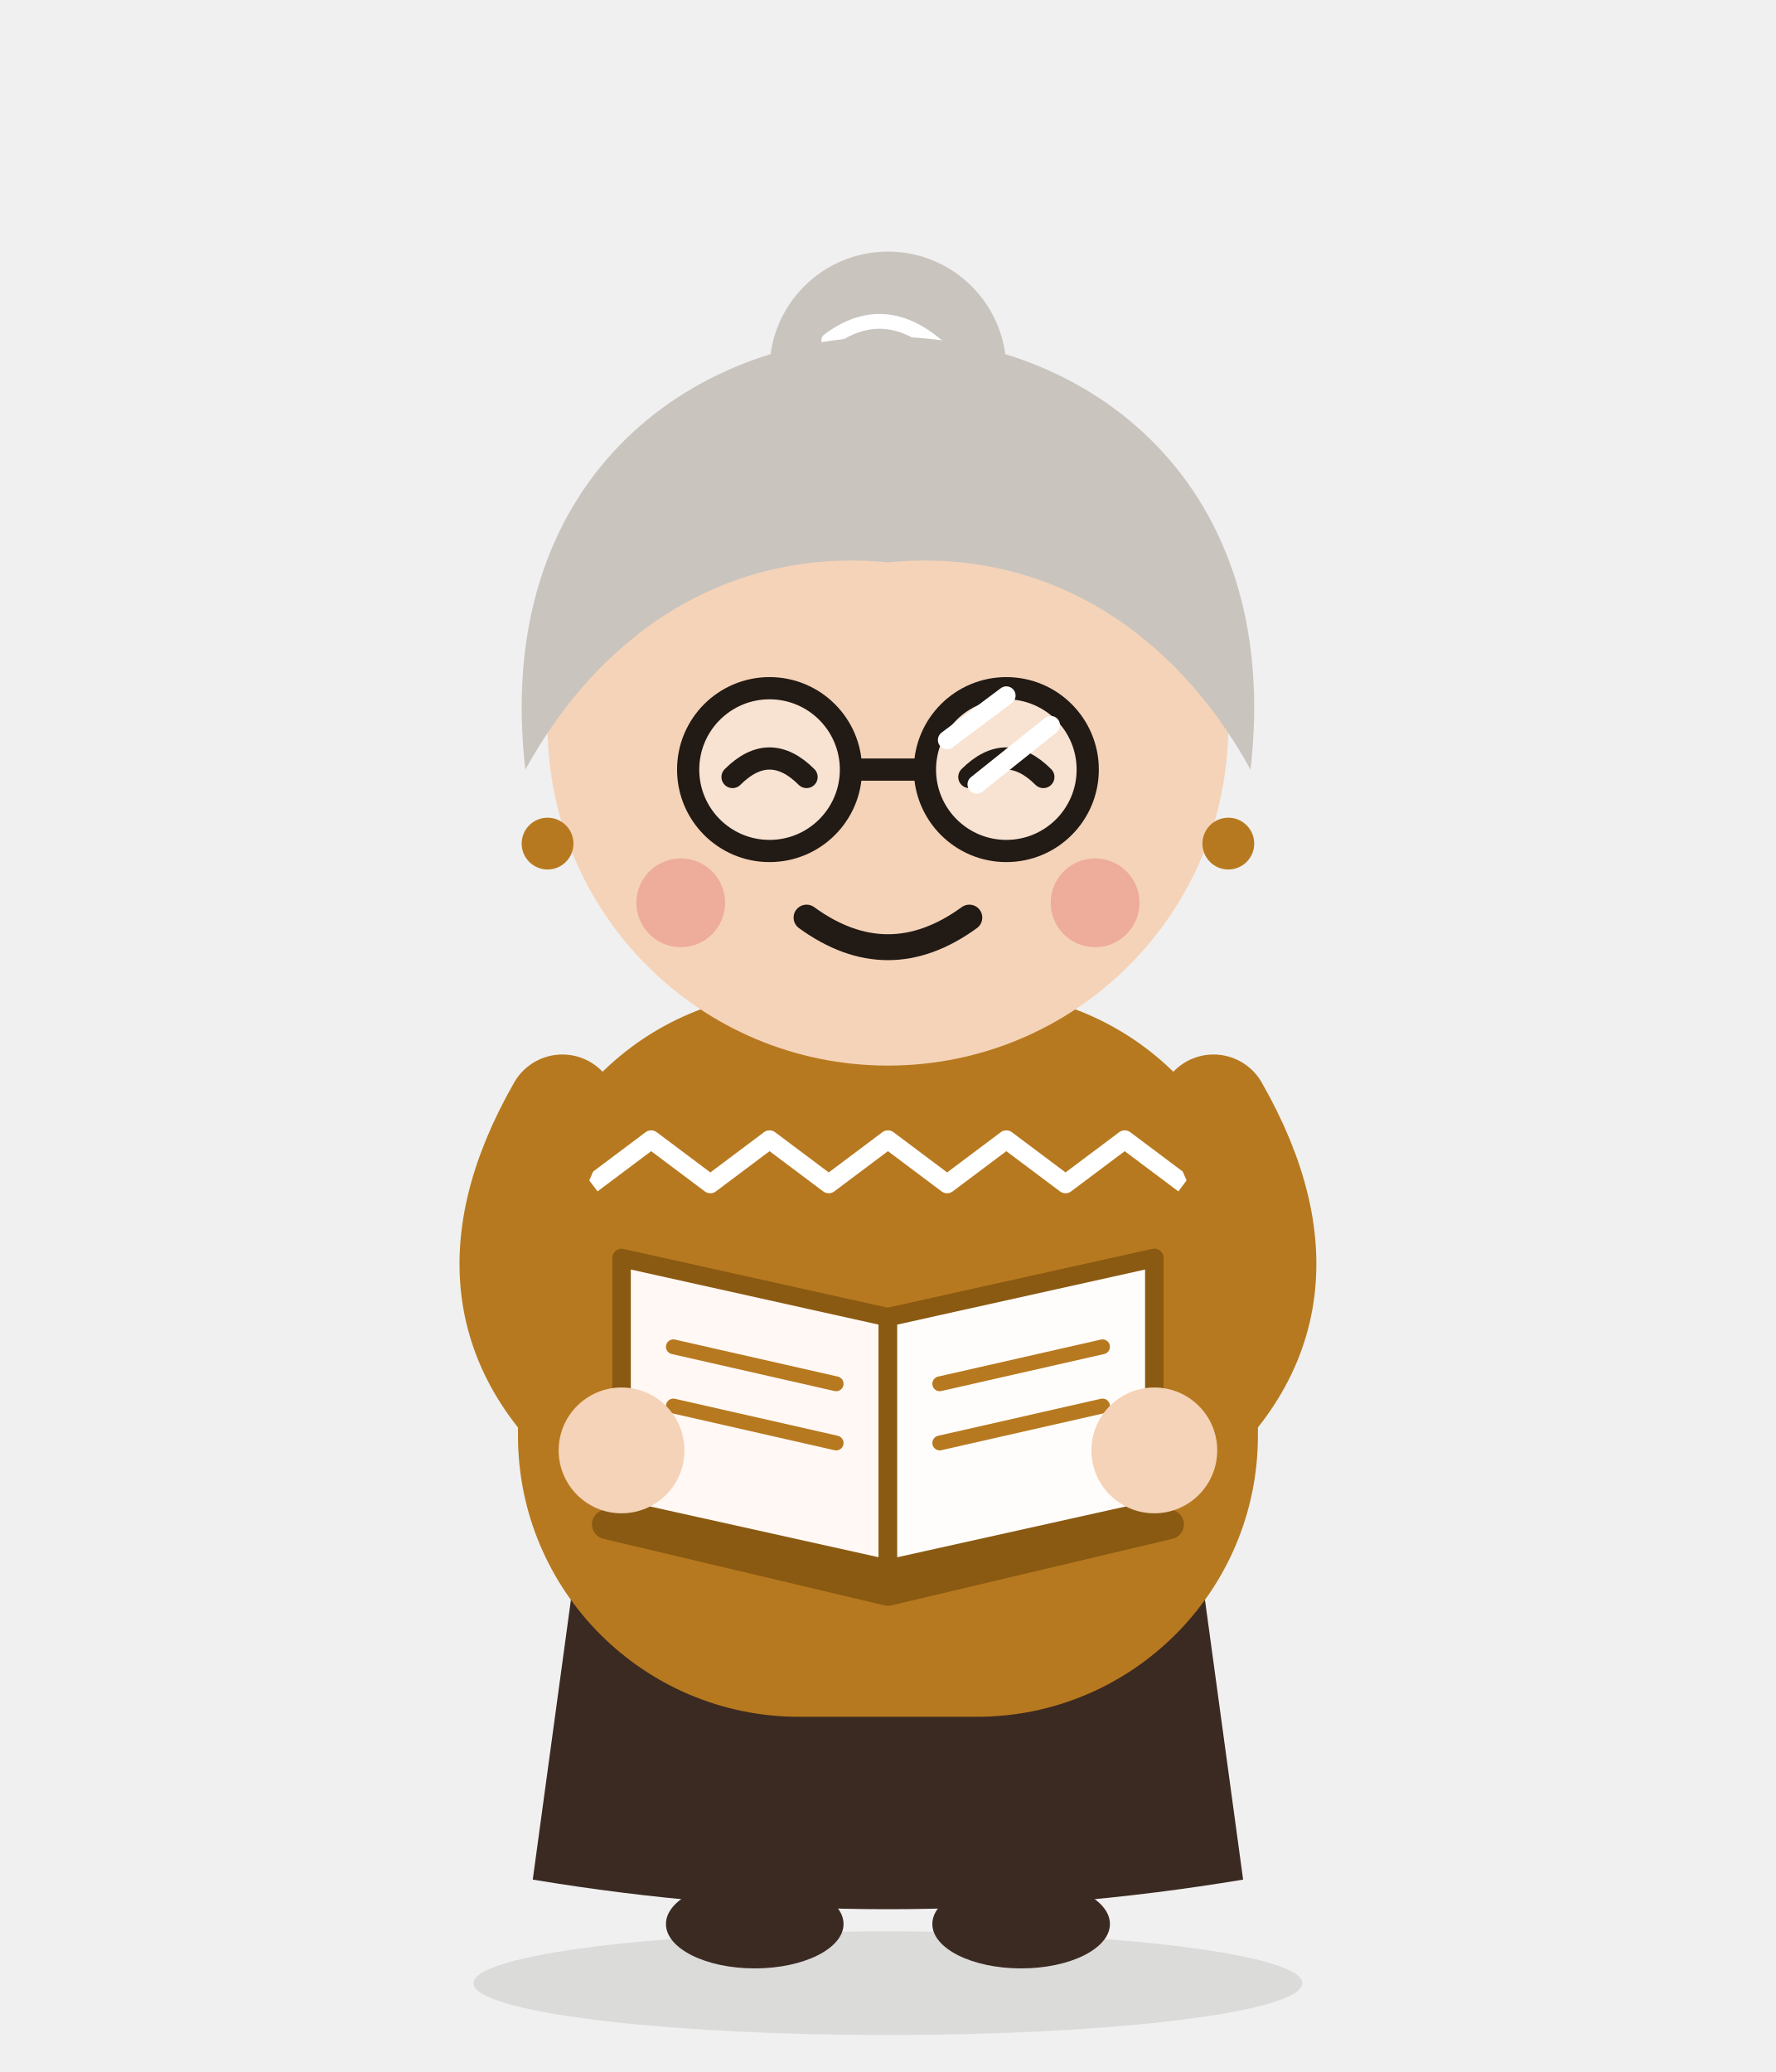
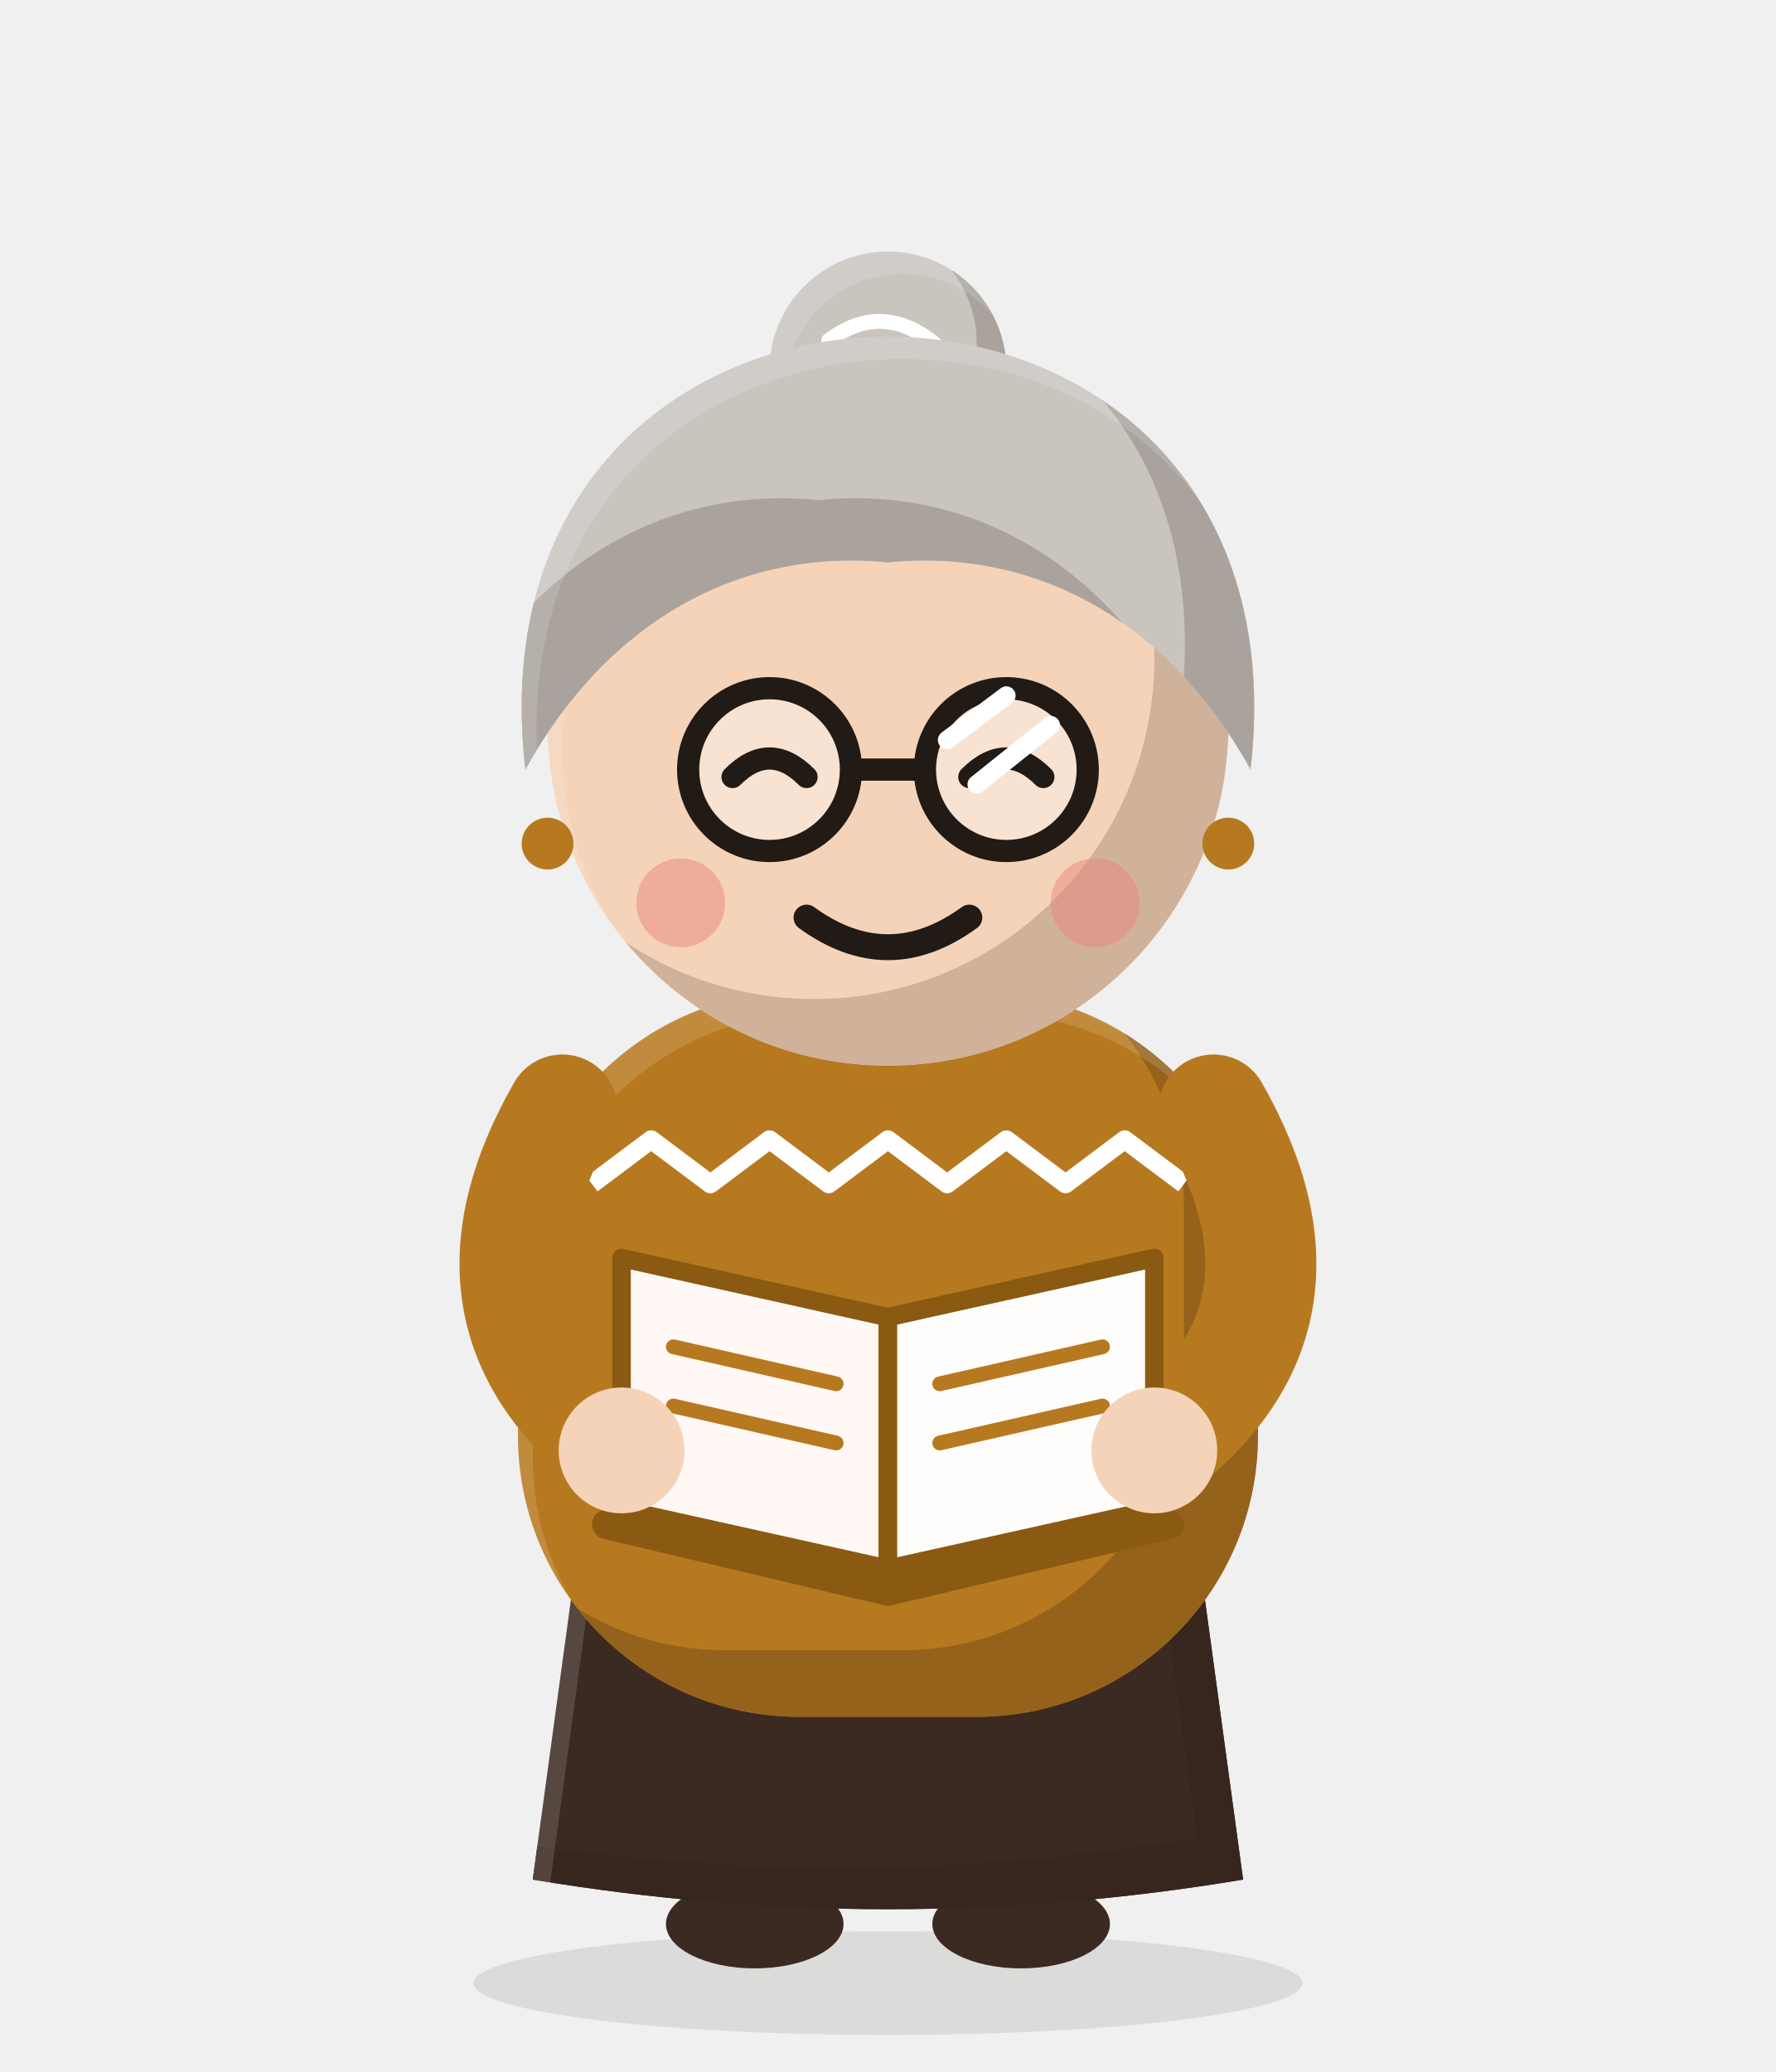
<svg xmlns="http://www.w3.org/2000/svg" viewBox="0 0 240 280" role="img" aria-label="Maite pasando una página del libro" width="240" height="280">
  <ellipse cx="120" cy="268" rx="56" ry="7" fill="#211A15" opacity="0.1" />
  <ellipse cx="102" cy="260" rx="12" ry="6" fill="#3B2A22" />
  <ellipse cx="138" cy="260" rx="12" ry="6" fill="#3B2A22" />
  <path d="M78 210 L162 210 L168 254 Q120 262 72 254 Z" fill="#3B2A22" />
+   <g data-depth-generated="">
+     <clipPath id="maite-hola-5">
+       <path d="M78 210 L162 210 L168 254 Q120 262 72 254 Z" />
+     </clipPath>
+     <g clip-path="url(#maite-hola-5)">
+       <path d="M32 170 H208 V302 H32 Z M71.76 204.38 L155.76 204.38 L161.76 248.38 Q113.76 256.38 65.76 248.38 Z" fill-rule="evenodd" fill="#36261E" />
+       <path d="M32 170 H208 V302 H32 Z M80 213 L164 213 L170 257 Q122 265 74 257 Z" fill-rule="evenodd" fill="#FFFFFF" opacity="0.14" />
+     </g>
+   </g>
  <g data-motion="Breathe" data-pivot="120 250">
    <rect x="70" y="134" width="100" height="98" rx="38" fill="#B7791F" />
+     <g data-depth-generated="">
+       <clipPath id="maite-hola-4">
+         <path d="M108,134 h24 a38,38 0 0,1 38,38 v22 a38,38 0 0,1 -38,38 h-24 a38,38 0 0,1 -38,-38 v-22 a38,38 0 0,1 38,-38 Z" />
+       </clipPath>
+       <g clip-path="url(#maite-hola-4)">
+         <path d="M-8 56 H248 V310 H-8 Z M98 125 h24 a38 38 0 0 1 38 38 v22 a38 38 0 0 1 -38 38 h-24 a38 38 0 0 1 -38 -38 v-22 a38 38 0 0 1 38 -38 Z" fill-rule="evenodd" fill="#95621C" />
+         <path d="M-8 56 H248 V310 H-8 Z M110 137 h24 a38 38 0 0 1 38 38 v22 a38 38 0 0 1 -38 38 h-24 a38 38 0 0 1 -38 -38 v-22 a38 38 0 0 1 38 -38 Z" fill-rule="evenodd" fill="#FFFFFF" opacity="0.14" />
+       </g>
+     </g>
    <path d="M80 160 l8 -6 8 6 8 -6 8 6 8 -6 8 6 8 -6 8 6 8 -6 8 6" fill="none" stroke="#FFFFFF" stroke-width="2.5" stroke-linejoin="round" />
    <path d="M76 150 Q60 178 84 196" fill="none" stroke="#B7791F" stroke-width="15" stroke-linecap="round" />
    <path d="M164 150 Q180 178 156 196" fill="none" stroke="#B7791F" stroke-width="15" stroke-linecap="round" />
    <path d="M84 170 L120 178 L120 212 L84 204 Z" fill="#FFF8F5" stroke="#8A5A12" stroke-width="2.5" stroke-linejoin="round" />
    <path d="M120 178 L156 170 L156 204 L120 212 Z" fill="#FFF8F5" stroke="#8A5A12" stroke-width="2.5" stroke-linejoin="round" />
    <path d="M91 182 L113 187 M91 190 L113 195 M127 187 L149 182 M127 195 L149 190" stroke="#B7791F" stroke-width="2" stroke-linecap="round" />
    <g data-motion="PageFlip" data-pivot="120 195">
      <path d="M120 178 L156 170 L156 204 L120 212 Z" fill="#FFFDFB" stroke="#8A5A12" stroke-width="2.5" stroke-linejoin="round" />
      <path d="M127 187 L149 182 M127 195 L149 190" stroke="#B7791F" stroke-width="2" stroke-linecap="round" />
    </g>
    <path d="M82 206 L120 215 L158 206" fill="none" stroke="#8A5A12" stroke-width="4" stroke-linecap="round" stroke-linejoin="round" />
    <circle cx="84" cy="196" r="8.5" fill="#F5D3B8" />
    <circle cx="156" cy="196" r="8.5" fill="#F5D3B8" />
    <g data-motion="ReadTilt" data-pivot="120 142">
      <circle cx="120" cy="50" r="16" fill="#C9C4BE" />
+       <g data-depth-generated="">
+         <clipPath id="maite-hola-3">
+           <path d="M104,50 a16,16 0 1,0 32,0 a16,16 0 1,0 -32,0 Z" />
+         </clipPath>
+         <g clip-path="url(#maite-hola-3)">
+           <path d="M48 -6 H192 V106 H48 Z M100 46.4 a16 16 0 1 0 32 0 a16 16 0 1 0 -32 0 Z" fill-rule="evenodd" fill="#AAA39D" />
+           <path d="M48 -6 H192 V106 H48 Z M106 53 a16 16 0 1 0 32 0 a16 16 0 1 0 -32 0 Z" fill-rule="evenodd" fill="#FFFFFF" opacity="0.14" />
+         </g>
+       </g>
      <path d="M112 46 Q120 40 128 48" fill="none" stroke="#FFFFFF" stroke-width="2" stroke-linecap="round" />
      <circle cx="120" cy="98" r="46" fill="#F5D3B8" />
+       <g data-depth-generated="">
+         <clipPath id="maite-hola-2">
+           <path d="M74,98 a46,46 0 1,0 92,0 a46,46 0 1,0 -92,0 Z" />
+         </clipPath>
+         <g clip-path="url(#maite-hola-2)">
+           <path d="M-12 12 H252 V184 H-12 Z M64 89 a46 46 0 1 0 92 0 a46 46 0 1 0 -92 0 Z" fill-rule="evenodd" fill="#D0B19A" />
+           <path d="M-12 12 H252 V184 H-12 Z M76 101 a46 46 0 1 0 92 0 a46 46 0 1 0 -92 0 Z" fill-rule="evenodd" fill="#FFFFFF" opacity="0.14" />
+         </g>
+       </g>
      <path d="M71 104 C62 26 178 26 169 104 C158 84 140 74 120 76 C100 74 82 84 71 104 Z" fill="#C9C4BE" />
+       <g data-depth-generated="">
+         <clipPath id="maite-hola-1">
+           <path d="M71 104 C62 26 178 26 169 104 C158 84 140 74 120 76 C100 74 82 84 71 104 Z" />
+         </clipPath>
+         <g clip-path="url(#maite-hola-1)">
+           <path d="M22 -14 H218 V144 H22 Z M61.64 95.58 C52.64 17.58 168.64 17.58 159.64 95.58 C148.64 75.58 130.64 65.58 110.64 67.58 C90.64 65.58 72.64 75.58 61.64 95.58 Z" fill-rule="evenodd" fill="#AAA39D" />
+           <path d="M22 -14 H218 V144 H22 Z M73 107 C64 29 180 29 171 107 C160 87 142 77 122 79 C102 77 84 87 73 107 Z" fill-rule="evenodd" fill="#FFFFFF" opacity="0.14" />
+         </g>
+       </g>
      <circle cx="74" cy="114" r="3.5" fill="#B7791F" />
      <circle cx="166" cy="114" r="3.5" fill="#B7791F" />
      <circle cx="104" cy="104" r="11" fill="#FFFFFF" fill-opacity="0.35" stroke="#211A15" stroke-width="3" />
      <circle cx="136" cy="104" r="11" fill="#FFFFFF" fill-opacity="0.35" stroke="#211A15" stroke-width="3" />
      <path d="M115 104 L125 104" stroke="#211A15" stroke-width="3" />
      <g>
        <path d="M99 105 Q104 100 109 105 M131 105 Q136 100 141 105" fill="none" stroke="#211A15" stroke-width="3" stroke-linecap="round" />
      </g>
      <g data-motion="Glint" data-pivot="135 100">
        <path d="M128 100 L136 94 M132 106 L142 98" stroke="#FFFFFF" stroke-width="2.5" stroke-linecap="round" />
      </g>
      <circle cx="92" cy="122" r="6" fill="#E8857C" opacity="0.5" />
      <circle cx="148" cy="122" r="6" fill="#E8857C" opacity="0.5" />
      <path d="M109 124 Q120 132 131 124" fill="none" stroke="#211A15" stroke-width="3.5" stroke-linecap="round" />
    </g>
  </g>
</svg>
